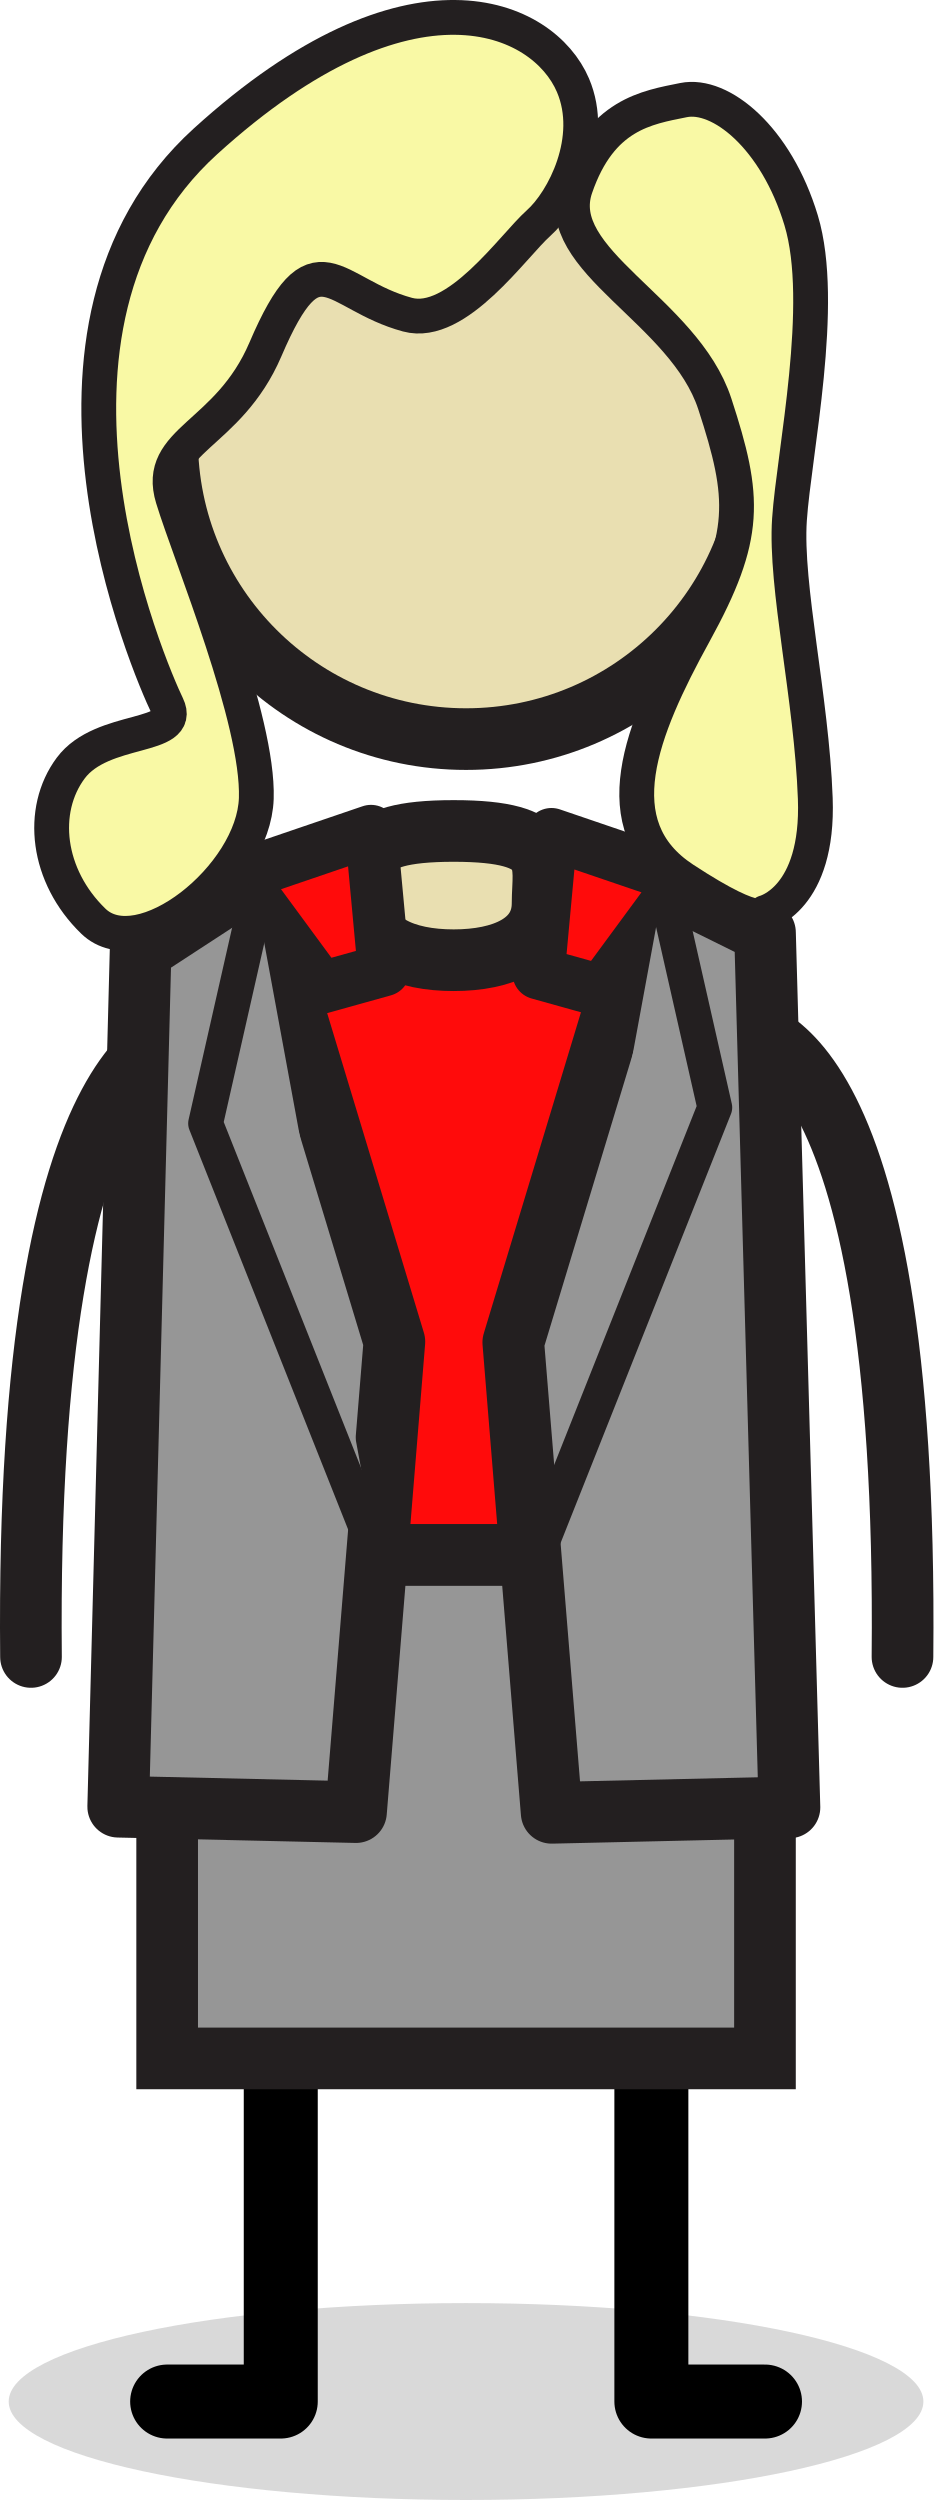
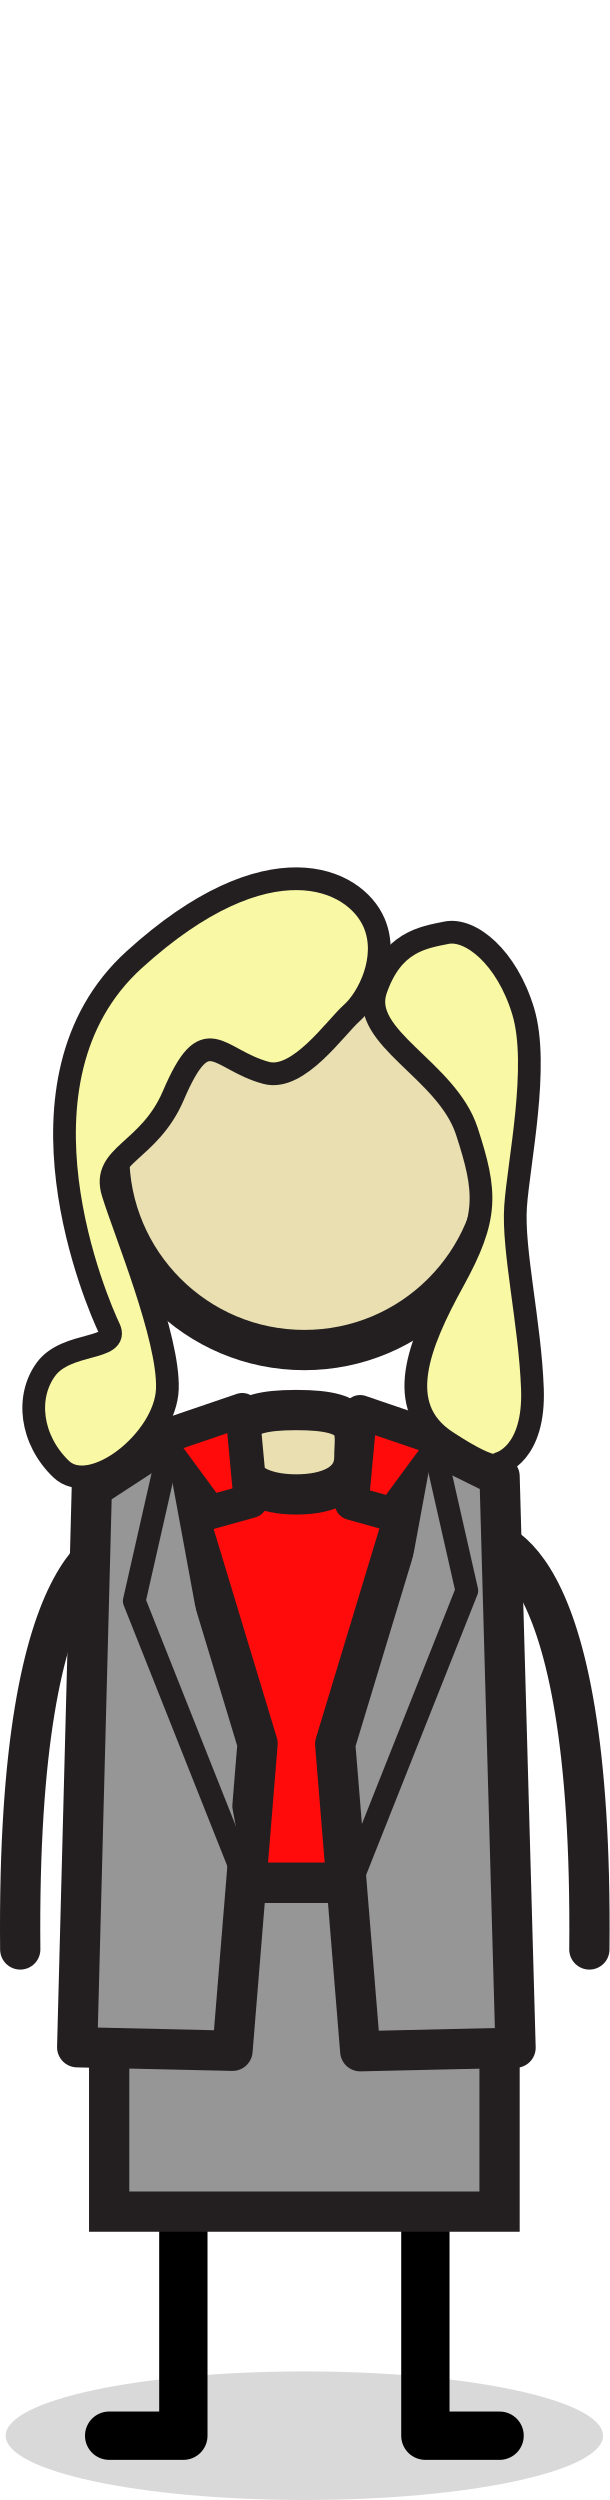
- <svg xmlns="http://www.w3.org/2000/svg" id="b" data-name="Characters" viewBox="0 0 53.645 143.671">
+ <svg xmlns="http://www.w3.org/2000/svg" id="b" data-name="Characters" viewBox="0 0 53.645 220">
  <g>
-     <ellipse cx="26.783" cy="138.013" rx="26.283" ry="5.658" opacity=".15" stroke-width="0" />
-     <circle cx="26.783" cy="25.297" r="17.178" fill="#e9dfb1" stroke="#231f20" stroke-miterlimit="10" stroke-width="3.543" />
-     <polyline points="16.135 103.974 16.135 138.013 9.606 138.013" fill="none" stroke="#000" stroke-linecap="round" stroke-linejoin="round" stroke-width="4.252" />
-     <polyline points="37.433 103.974 37.433 138.013 43.963 138.013" fill="none" stroke="#000" stroke-linecap="round" stroke-linejoin="round" stroke-width="4.252" />
-     <path d="m1.781,95.223c-.352-36.409,8.961-36.262,10.032-36.234" fill="none" stroke="#231f20" stroke-linecap="round" stroke-linejoin="round" stroke-width="3.543" />
-     <path d="m51.864,95.223c.352-36.409-8.961-36.262-10.032-36.234" fill="none" stroke="#231f20" stroke-linecap="round" stroke-linejoin="round" stroke-width="3.543" />
-     <path d="m26.784,48.546c-2.357,0-17.178,0-17.178,18.49v20.703c0,.897,1.119,1.625,2.5,1.625h29.357c1.381,0,2.5-.727,2.5-1.625v-20.703c0-18.49-14.821-18.49-17.178-18.49Z" fill="#ff0b0b" stroke="#231f20" stroke-miterlimit="10" stroke-width="3.543" />
+     <ellipse cx="26.783" cy="214.342" rx="26.283" ry="5.658" opacity=".15" stroke-width="0" />
+     <circle cx="26.783" cy="101.626" r="17.178" fill="#e9dfb1" stroke="#231f20" stroke-miterlimit="10" stroke-width="3.543" />
+     <polyline points="16.135 180.304 16.135 214.342 9.606 214.342" fill="none" stroke="#000" stroke-linecap="round" stroke-linejoin="round" stroke-width="4.252" />
+     <polyline points="37.433 180.304 37.433 214.342 43.963 214.342" fill="none" stroke="#000" stroke-linecap="round" stroke-linejoin="round" stroke-width="4.252" />
+     <path d="m1.781,171.552c-.352-36.409,8.961-36.262,10.032-36.234" fill="none" stroke="#231f20" stroke-linecap="round" stroke-linejoin="round" stroke-width="3.543" />
+     <path d="m51.864,171.552c.352-36.409-8.961-36.262-10.032-36.234" fill="none" stroke="#231f20" stroke-linecap="round" stroke-linejoin="round" stroke-width="3.543" />
+     <path d="m26.784,124.875c-2.357,0-17.178,0-17.178,18.49v20.703c0,.897,1.119,1.625,2.5,1.625h29.357c1.381,0,2.5-.727,2.5-1.625v-20.703c0-18.49-14.821-18.49-17.178-18.49Z" fill="#ff0b0b" stroke="#231f20" stroke-miterlimit="10" stroke-width="3.543" />
  </g>
-   <path d="m20.961,51.914c0-2.298-.907-4.16,5.11-4.16s5.11,1.863,5.11,4.16-2.288,3.268-5.11,3.268-5.11-.97-5.11-3.268Z" fill="#e9dfb1" stroke="#231f20" stroke-miterlimit="10" stroke-width="3.543" />
-   <rect x="9.606" y="89.364" width="34.355" height="28.93" fill="#969696" stroke="#231f20" stroke-miterlimit="10" stroke-width="3.543" />
-   <polygon points="14.582 50.394 22.665 77.105 20.459 104.14 6.793 103.829 8.08 54.633 14.582 50.394" fill="#969696" stroke="#231f20" stroke-linecap="round" stroke-linejoin="round" stroke-width="3.543" />
-   <polygon points="37.58 50.434 29.497 77.144 31.703 104.18 45.369 103.868 43.963 53.591 37.58 50.434" fill="#969696" stroke="#231f20" stroke-linecap="round" stroke-linejoin="round" stroke-width="3.543" />
-   <polygon points="22.063 55.756 21.32 47.754 13.729 50.342 18.452 56.764 22.063 55.756" fill="#ff0b0b" stroke="#231f20" stroke-linecap="round" stroke-linejoin="round" stroke-width="3" />
-   <polygon points="30.95 55.937 31.692 47.934 39.284 50.523 34.56 56.944 30.95 55.937" fill="#ff0b0b" stroke="#231f20" stroke-linecap="round" stroke-linejoin="round" stroke-width="3" />
-   <polyline points="14.729 51.702 11.814 64.562 21.664 89.364" fill="#969696" stroke="#231f20" stroke-linecap="round" stroke-linejoin="round" stroke-width="2" />
-   <polyline points="38.164 50.787 41.079 63.647 31.229 88.449" fill="#969696" stroke="#231f20" stroke-linecap="round" stroke-linejoin="round" stroke-width="2" />
-   <path d="m30.95,12.823c-1.453,1.291-4.694,6.027-7.532,5.26-4.341-1.174-5.246-4.825-8.166,1.999-2.144,5.012-6.347,5.194-5.321,8.55,1.026,3.356,4.945,12.742,4.798,17.252s-6.685,9.653-9.365,7.055c-2.68-2.597-3.11-6.365-1.299-8.799s6.492-1.625,5.541-3.592S.038,18.813,11.814,8.118C23.59-2.577,31.228.904,32.929,4.903c1.303,3.062-.527,6.629-1.98,7.92Z" fill="#f9f9a5" stroke="#231f20" stroke-linecap="round" stroke-linejoin="round" stroke-width="2" />
-   <path d="m39.284,5.752c-2.115.426-4.763.819-6.208,5.027s6.235,7.017,8.004,12.435,1.894,7.579-1.18,13.171c-3.074,5.591-5.295,11.07-.616,14.138s4.679,1.915,4.679,1.915c0,0,3.102-.77,2.89-6.554-.212-5.784-1.743-12.194-1.483-16.031s2.114-12.408.671-17.188-4.641-7.339-6.757-6.913Z" fill="#f9f9a5" stroke="#231f20" stroke-linecap="round" stroke-linejoin="round" stroke-width="2" />
+   <path d="m20.961,128.243c0-2.298-.907-4.16,5.11-4.16,6.017,0,5.11,1.863,5.11,4.16s-2.288,3.268-5.11,3.268-5.11-.97-5.11-3.268Z" fill="#e9dfb1" stroke="#231f20" stroke-miterlimit="10" stroke-width="3.543" />
+   <rect x="9.606" y="165.693" width="34.355" height="28.93" fill="#969696" stroke="#231f20" stroke-miterlimit="10" stroke-width="3.543" />
+   <polygon points="14.582 126.723 22.665 153.434 20.459 180.469 6.793 180.158 8.08 130.962 14.582 126.723" fill="#969696" stroke="#231f20" stroke-linecap="round" stroke-linejoin="round" stroke-width="3.543" />
+   <polygon points="37.58 126.763 29.497 153.473 31.703 180.509 45.369 180.197 43.963 129.92 37.58 126.763" fill="#969696" stroke="#231f20" stroke-linecap="round" stroke-linejoin="round" stroke-width="3.543" />
+   <polygon points="22.063 132.085 21.32 124.083 13.729 126.671 18.452 133.093 22.063 132.085" fill="#ff0b0b" stroke="#231f20" stroke-linecap="round" stroke-linejoin="round" stroke-width="3" />
+   <polygon points="30.95 132.266 31.692 124.263 39.284 126.852 34.56 133.273 30.95 132.266" fill="#ff0b0b" stroke="#231f20" stroke-linecap="round" stroke-linejoin="round" stroke-width="3" />
+   <polyline points="14.729 128.031 11.814 140.891 21.664 165.693" fill="#969696" stroke="#231f20" stroke-linecap="round" stroke-linejoin="round" stroke-width="2" />
+   <polyline points="38.164 127.116 41.079 139.976 31.229 164.778" fill="#969696" stroke="#231f20" stroke-linecap="round" stroke-linejoin="round" stroke-width="2" />
+   <path d="m30.95,89.152c-1.453,1.291-4.694,6.027-7.532,5.26-4.341-1.174-5.246-4.825-8.166,1.999-2.144,5.012-6.347,5.194-5.321,8.55,1.026,3.356,4.945,12.742,4.798,17.252s-6.685,9.653-9.365,7.055c-2.68-2.597-3.11-6.365-1.299-8.799s6.492-1.625,5.541-3.592S.038,95.142,11.814,84.447c11.776-10.695,19.415-7.214,21.116-3.216,1.303,3.062-.527,6.629-1.98,7.92Z" fill="#f9f9a5" stroke="#231f20" stroke-linecap="round" stroke-linejoin="round" stroke-width="2" />
+   <path d="m39.284,82.081c-2.115.426-4.763.819-6.208,5.027-1.445,4.208,6.235,7.017,8.004,12.435s1.894,7.579-1.18,13.171c-3.074,5.591-5.295,11.07-.616,14.138,4.679,3.068,4.679,1.915,4.679,1.915,0,0,3.102-.77,2.89-6.554-.212-5.784-1.743-12.194-1.483-16.031s2.114-12.408.671-17.188-4.641-7.339-6.757-6.913Z" fill="#f9f9a5" stroke="#231f20" stroke-linecap="round" stroke-linejoin="round" stroke-width="2" />
</svg>
